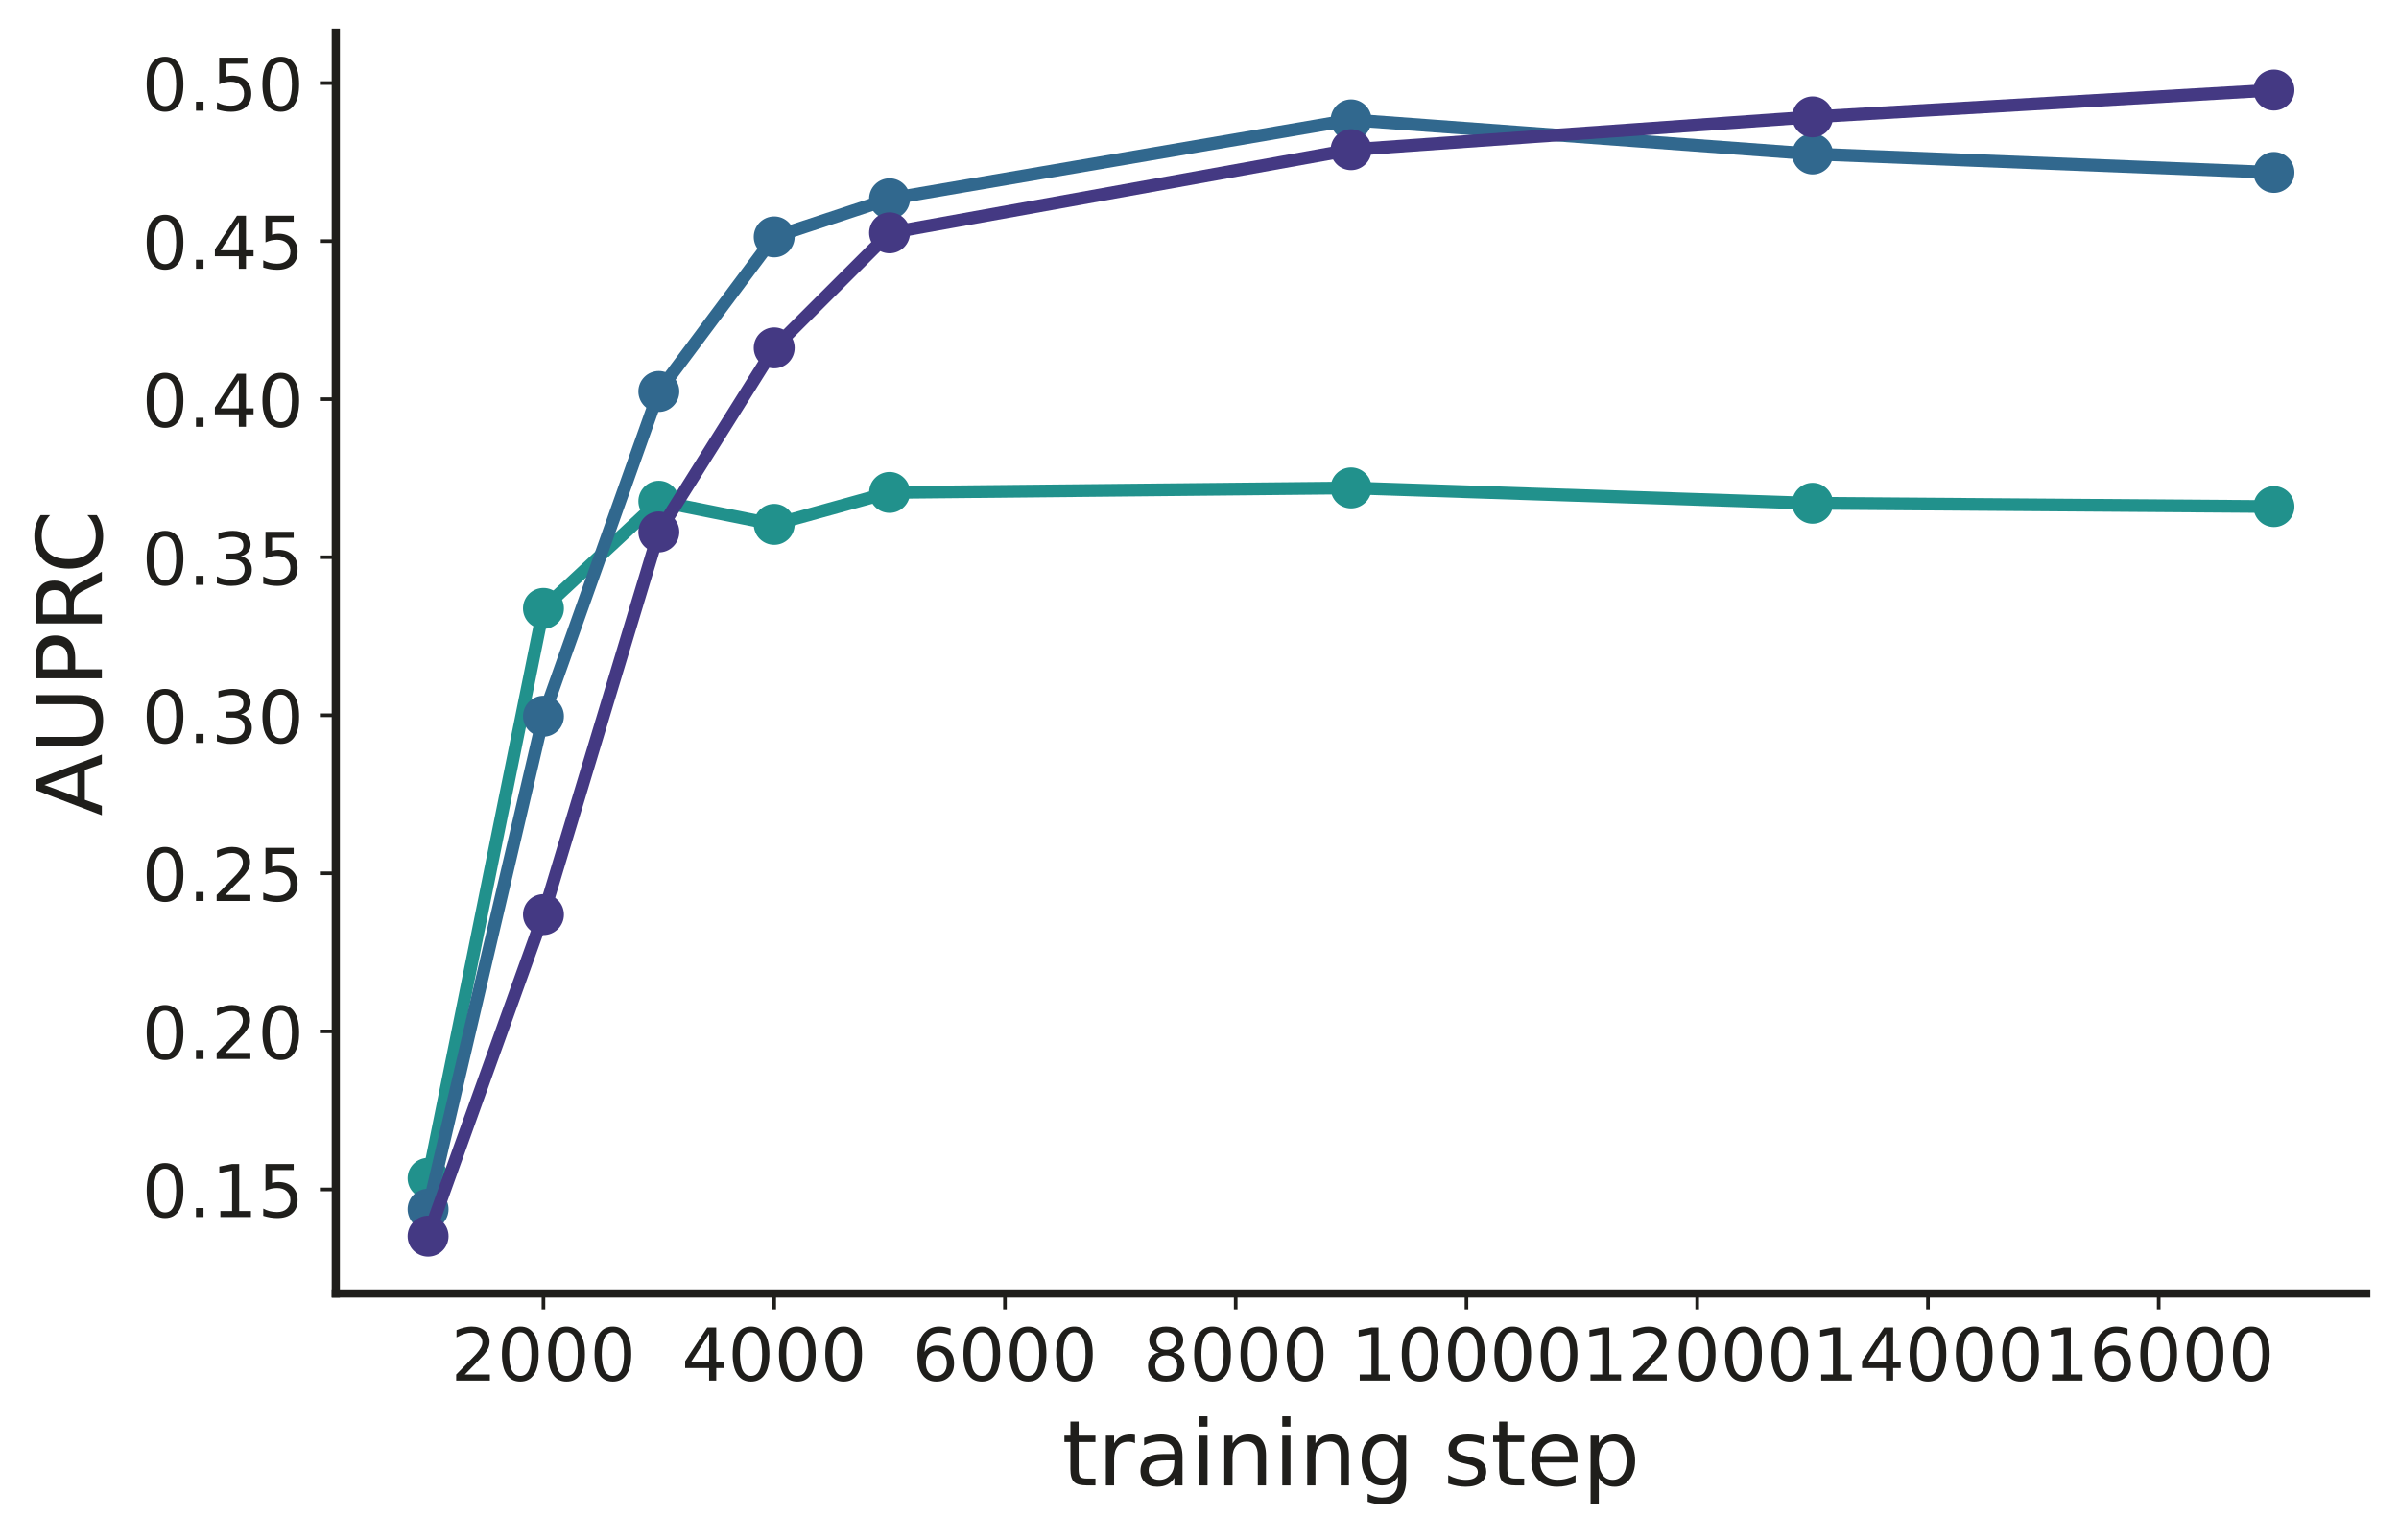
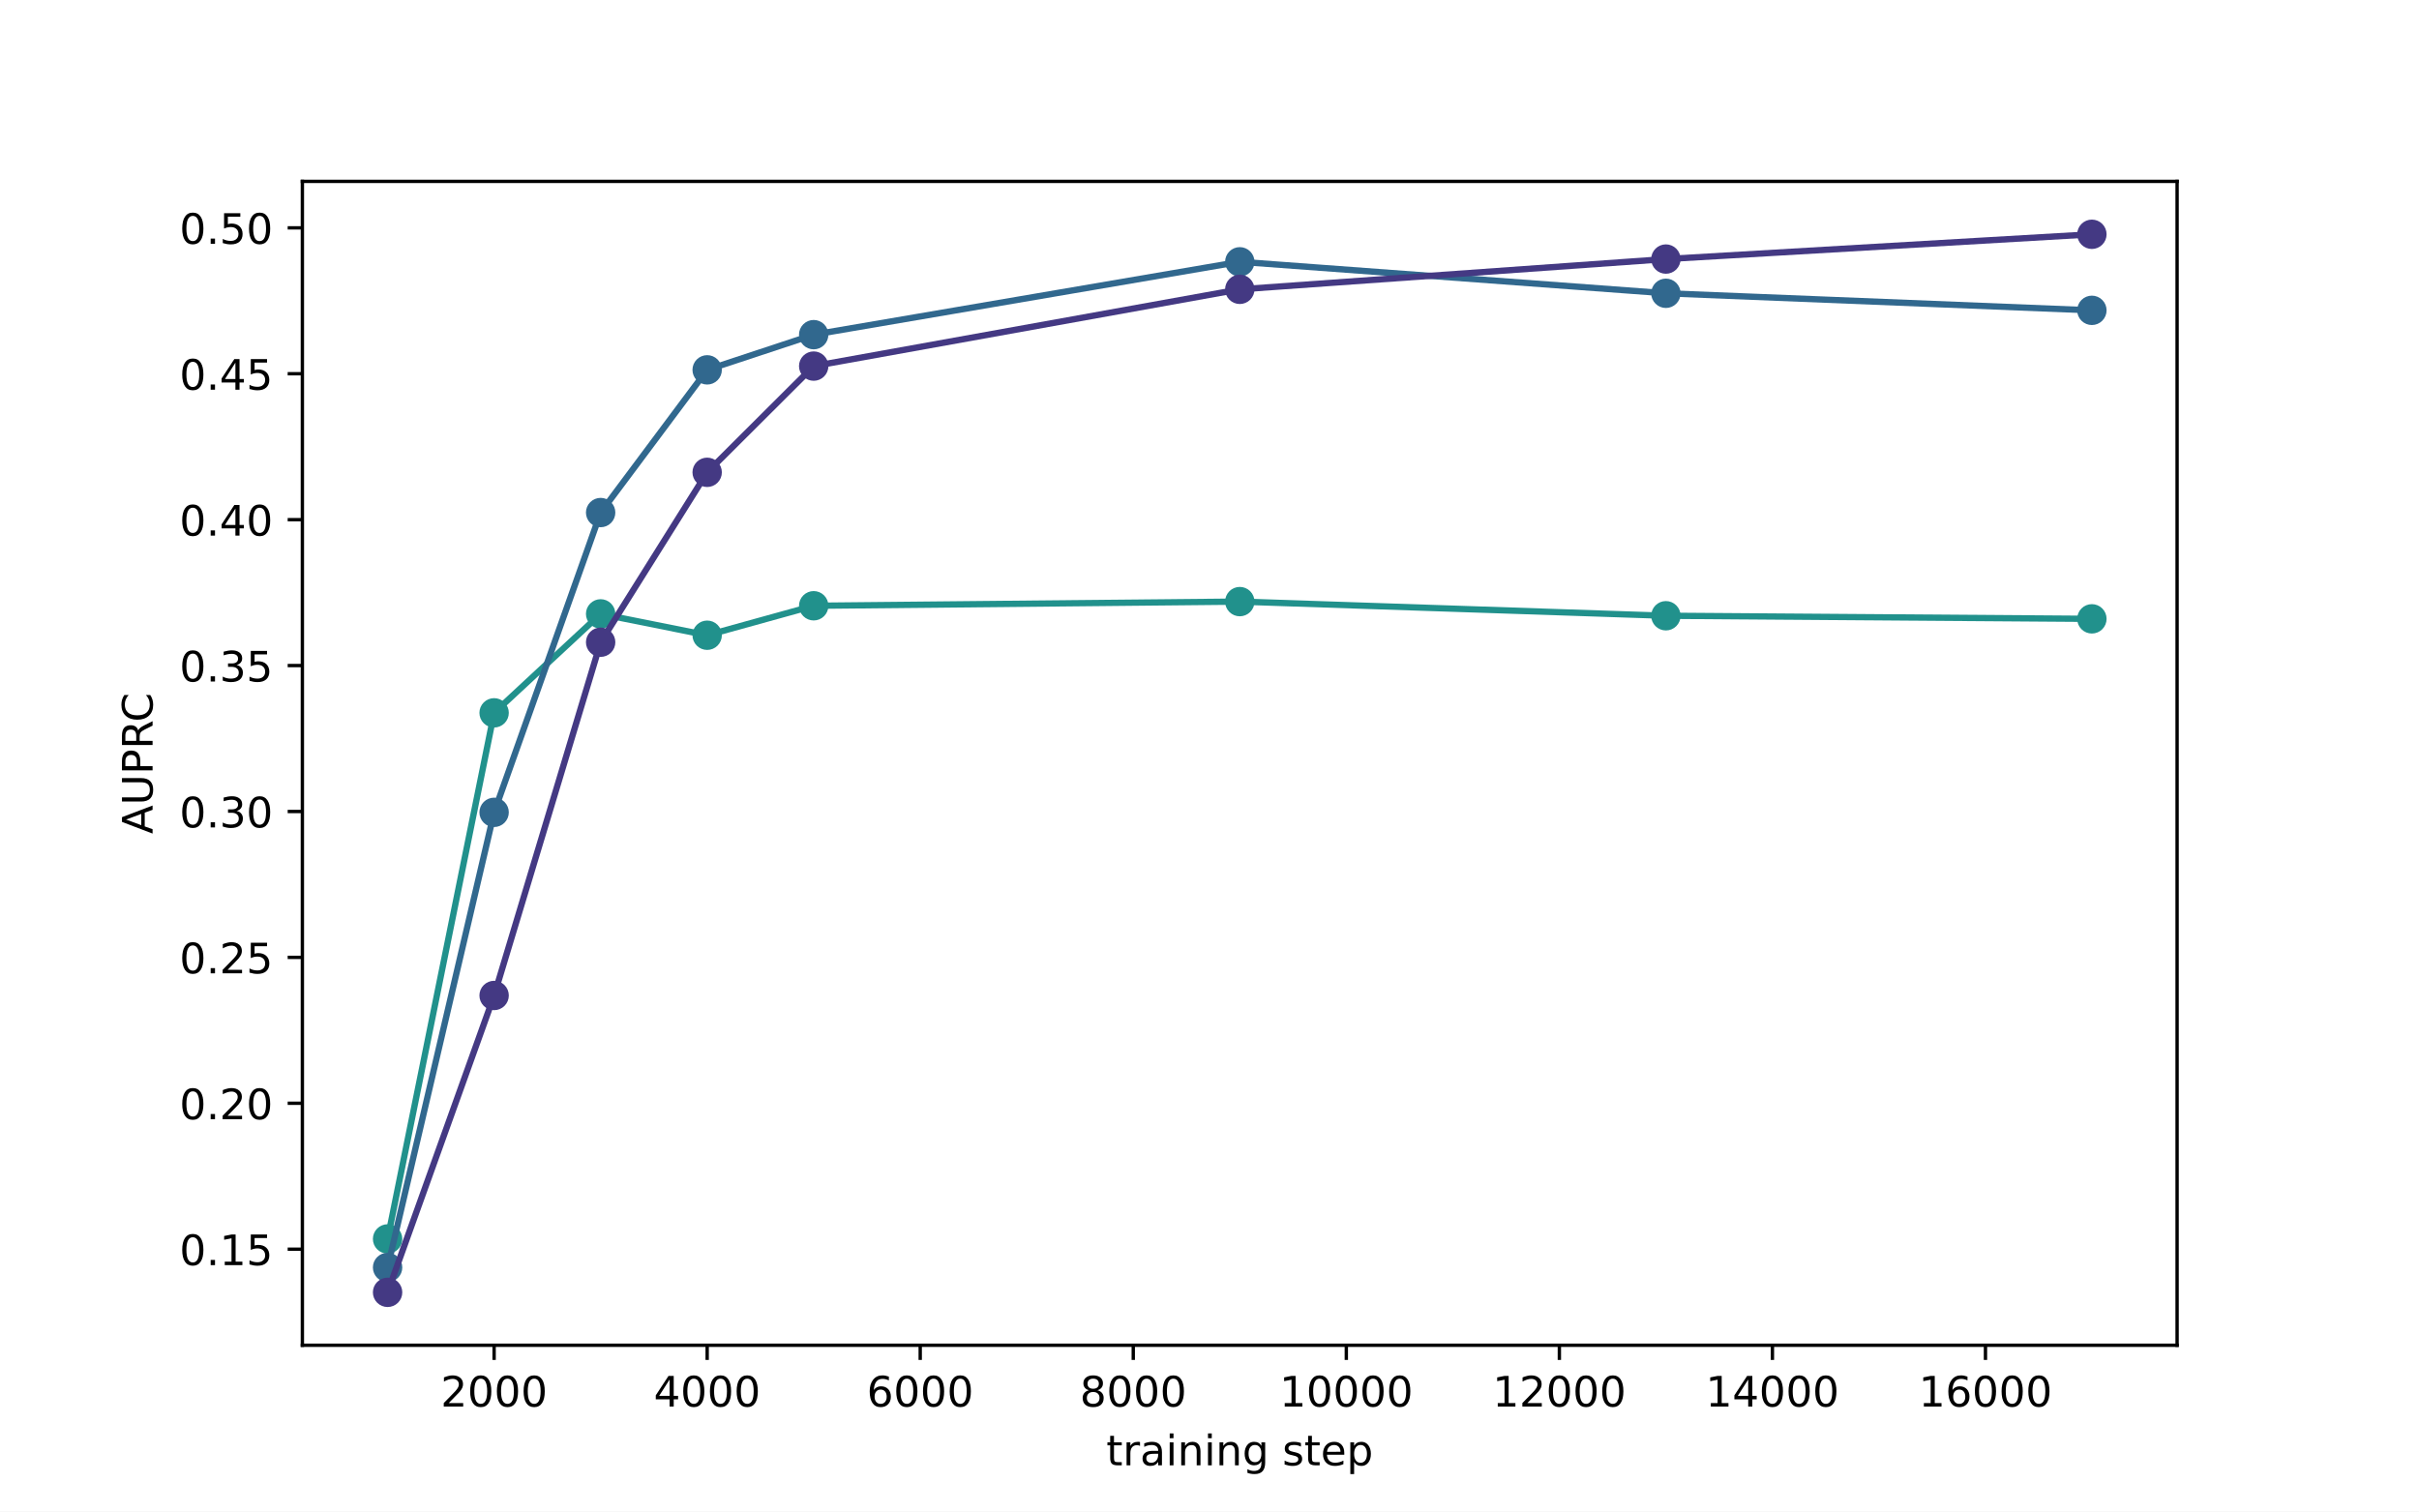
- <svg xmlns="http://www.w3.org/2000/svg" xmlns:xlink="http://www.w3.org/1999/xlink" width="527.425pt" height="338.602pt" viewBox="0 0 527.425 338.602" version="1.1">
+ <svg xmlns="http://www.w3.org/2000/svg" xmlns:xlink="http://www.w3.org/1999/xlink" width="576pt" height="360pt" viewBox="0 0 576 360" version="1.1">
  <defs>
    <style type="text/css">*{stroke-linejoin: round; stroke-linecap: butt}</style>
  </defs>
  <g id="figure_1">
    <g id="patch_1">
-       <path d="M 0 338.602  L 527.425 338.602  L 527.425 0  L 0 0  z " style="fill: #ffffff" />
+       <path d="M 0 360  L 576 360  L 576 0  L 0 0  z " style="fill: #ffffff" />
    </g>
    <g id="axes_1">
      <g id="patch_2">
-         <path d="M 73.825 284.4  L 520.225 284.4  L 520.225 7.2  L 73.825 7.2  z " style="fill: #ffffff" />
+         <path d="M 72 320.4  L 518.4 320.4  L 518.4 43.2  L 72 43.2  z " style="fill: #ffffff" />
      </g>
      <g id="matplotlib.axis_1">
        <g id="xtick_1">
          <g id="line2d_1">
            <defs>
-               <path id="m3679befbd0" d="M 0 0  L 0 3.5  " style="stroke: #1f1e1b; stroke-width: 0.8" />
+               <path id="m416baa7057" d="M 0 0  L 0 3.5  " style="stroke: #000000; stroke-width: 0.8" />
            </defs>
            <g>
-               <use xlink:href="#m3679befbd0" x="119.481" y="284.4" style="fill: #1f1e1b; stroke: #1f1e1b; stroke-width: 0.8" />
+               <use xlink:href="#m416baa7057" x="117.656" y="320.4" style="stroke: #000000; stroke-width: 0.8" />
            </g>
          </g>
          <g id="text_1">
-             <g style="fill: #1f1e1b" transform="translate(99.12113 303.5562) scale(0.16 -0.16)">
+             <g transform="translate(104.9311 334.9977) scale(0.1 -0.1)">
              <defs>
                <path id="DejaVuSans-15" d="M 1228 531  L 3431 531  L 3431 0  L 469 0  L 469 531  Q 828 903 1448 1529  Q 2069 2156 2228 2338  Q 2531 2678 2651 2914  Q 2772 3150 2772 3378  Q 2772 3750 2511 3984  Q 2250 4219 1831 4219  Q 1534 4219 1204 4116  Q 875 4013 500 3803  L 500 4441  Q 881 4594 1212 4672  Q 1544 4750 1819 4750  Q 2544 4750 2975 4387  Q 3406 4025 3406 3419  Q 3406 3131 3298 2873  Q 3191 2616 2906 2266  Q 2828 2175 2409 1742  Q 1991 1309 1228 531  z " transform="scale(0.015625)" />
                <path id="DejaVuSans-13" d="M 2034 4250  Q 1547 4250 1301 3770  Q 1056 3291 1056 2328  Q 1056 1369 1301 889  Q 1547 409 2034 409  Q 2525 409 2770 889  Q 3016 1369 3016 2328  Q 3016 3291 2770 3770  Q 2525 4250 2034 4250  z M 2034 4750  Q 2819 4750 3233 4129  Q 3647 3509 3647 2328  Q 3647 1150 3233 529  Q 2819 -91 2034 -91  Q 1250 -91 836 529  Q 422 1150 422 2328  Q 422 3509 836 4129  Q 1250 4750 2034 4750  z " transform="scale(0.015625)" />
              </defs>
              <use xlink:href="#DejaVuSans-15" />
              <use xlink:href="#DejaVuSans-13" transform="translate(63.625 0)" />
              <use xlink:href="#DejaVuSans-13" transform="translate(127.25 0)" />
              <use xlink:href="#DejaVuSans-13" transform="translate(190.875 0)" />
            </g>
          </g>
        </g>
        <g id="xtick_2">
          <g id="line2d_2">
            <g>
-               <use xlink:href="#m3679befbd0" x="170.212" y="284.4" style="fill: #1f1e1b; stroke: #1f1e1b; stroke-width: 0.8" />
+               <use xlink:href="#m416baa7057" x="168.387" y="320.4" style="stroke: #000000; stroke-width: 0.8" />
            </g>
          </g>
          <g id="text_2">
-             <g style="fill: #1f1e1b" transform="translate(149.8516 303.5562) scale(0.16 -0.16)">
+             <g transform="translate(155.6616 334.9977) scale(0.1 -0.1)">
              <defs>
                <path id="DejaVuSans-17" d="M 2419 4116  L 825 1625  L 2419 1625  L 2419 4116  z M 2253 4666  L 3047 4666  L 3047 1625  L 3713 1625  L 3713 1100  L 3047 1100  L 3047 0  L 2419 0  L 2419 1100  L 313 1100  L 313 1709  L 2253 4666  z " transform="scale(0.015625)" />
              </defs>
              <use xlink:href="#DejaVuSans-17" />
              <use xlink:href="#DejaVuSans-13" transform="translate(63.625 0)" />
              <use xlink:href="#DejaVuSans-13" transform="translate(127.25 0)" />
              <use xlink:href="#DejaVuSans-13" transform="translate(190.875 0)" />
            </g>
          </g>
        </g>
        <g id="xtick_3">
          <g id="line2d_3">
            <g>
-               <use xlink:href="#m3679befbd0" x="220.942" y="284.4" style="fill: #1f1e1b; stroke: #1f1e1b; stroke-width: 0.8" />
+               <use xlink:href="#m416baa7057" x="219.117" y="320.4" style="stroke: #000000; stroke-width: 0.8" />
            </g>
          </g>
          <g id="text_3">
-             <g style="fill: #1f1e1b" transform="translate(200.582 303.5562) scale(0.16 -0.16)">
+             <g transform="translate(206.392 334.9977) scale(0.1 -0.1)">
              <defs>
                <path id="DejaVuSans-19" d="M 2113 2584  Q 1688 2584 1439 2293  Q 1191 2003 1191 1497  Q 1191 994 1439 701  Q 1688 409 2113 409  Q 2538 409 2786 701  Q 3034 994 3034 1497  Q 3034 2003 2786 2293  Q 2538 2584 2113 2584  z M 3366 4563  L 3366 3988  Q 3128 4100 2886 4159  Q 2644 4219 2406 4219  Q 1781 4219 1451 3797  Q 1122 3375 1075 2522  Q 1259 2794 1537 2939  Q 1816 3084 2150 3084  Q 2853 3084 3261 2657  Q 3669 2231 3669 1497  Q 3669 778 3244 343  Q 2819 -91 2113 -91  Q 1303 -91 875 529  Q 447 1150 447 2328  Q 447 3434 972 4092  Q 1497 4750 2381 4750  Q 2619 4750 2861 4703  Q 3103 4656 3366 4563  z " transform="scale(0.015625)" />
              </defs>
              <use xlink:href="#DejaVuSans-19" />
              <use xlink:href="#DejaVuSans-13" transform="translate(63.625 0)" />
              <use xlink:href="#DejaVuSans-13" transform="translate(127.25 0)" />
              <use xlink:href="#DejaVuSans-13" transform="translate(190.875 0)" />
            </g>
          </g>
        </g>
        <g id="xtick_4">
          <g id="line2d_4">
            <g>
-               <use xlink:href="#m3679befbd0" x="271.672" y="284.4" style="fill: #1f1e1b; stroke: #1f1e1b; stroke-width: 0.8" />
+               <use xlink:href="#m416baa7057" x="269.847" y="320.4" style="stroke: #000000; stroke-width: 0.8" />
            </g>
          </g>
          <g id="text_4">
-             <g style="fill: #1f1e1b" transform="translate(251.3125 303.5562) scale(0.16 -0.16)">
+             <g transform="translate(257.1225 334.9977) scale(0.1 -0.1)">
              <defs>
                <path id="DejaVuSans-1b" d="M 2034 2216  Q 1584 2216 1326 1975  Q 1069 1734 1069 1313  Q 1069 891 1326 650  Q 1584 409 2034 409  Q 2484 409 2743 651  Q 3003 894 3003 1313  Q 3003 1734 2745 1975  Q 2488 2216 2034 2216  z M 1403 2484  Q 997 2584 770 2862  Q 544 3141 544 3541  Q 544 4100 942 4425  Q 1341 4750 2034 4750  Q 2731 4750 3128 4425  Q 3525 4100 3525 3541  Q 3525 3141 3298 2862  Q 3072 2584 2669 2484  Q 3125 2378 3379 2068  Q 3634 1759 3634 1313  Q 3634 634 3220 271  Q 2806 -91 2034 -91  Q 1263 -91 848 271  Q 434 634 434 1313  Q 434 1759 690 2068  Q 947 2378 1403 2484  z M 1172 3481  Q 1172 3119 1398 2916  Q 1625 2713 2034 2713  Q 2441 2713 2670 2916  Q 2900 3119 2900 3481  Q 2900 3844 2670 4047  Q 2441 4250 2034 4250  Q 1625 4250 1398 4047  Q 1172 3844 1172 3481  z " transform="scale(0.015625)" />
              </defs>
              <use xlink:href="#DejaVuSans-1b" />
              <use xlink:href="#DejaVuSans-13" transform="translate(63.625 0)" />
              <use xlink:href="#DejaVuSans-13" transform="translate(127.25 0)" />
              <use xlink:href="#DejaVuSans-13" transform="translate(190.875 0)" />
            </g>
          </g>
        </g>
        <g id="xtick_5">
          <g id="line2d_5">
            <g>
-               <use xlink:href="#m3679befbd0" x="322.403" y="284.4" style="fill: #1f1e1b; stroke: #1f1e1b; stroke-width: 0.8" />
+               <use xlink:href="#m416baa7057" x="320.578" y="320.4" style="stroke: #000000; stroke-width: 0.8" />
            </g>
          </g>
          <g id="text_5">
-             <g style="fill: #1f1e1b" transform="translate(296.9529 303.5562) scale(0.16 -0.16)">
+             <g transform="translate(304.6717 334.9977) scale(0.1 -0.1)">
              <defs>
                <path id="DejaVuSans-14" d="M 794 531  L 1825 531  L 1825 4091  L 703 3866  L 703 4441  L 1819 4666  L 2450 4666  L 2450 531  L 3481 531  L 3481 0  L 794 0  L 794 531  z " transform="scale(0.015625)" />
              </defs>
              <use xlink:href="#DejaVuSans-14" />
              <use xlink:href="#DejaVuSans-13" transform="translate(63.625 0)" />
              <use xlink:href="#DejaVuSans-13" transform="translate(127.25 0)" />
              <use xlink:href="#DejaVuSans-13" transform="translate(190.875 0)" />
              <use xlink:href="#DejaVuSans-13" transform="translate(254.5 0)" />
            </g>
          </g>
        </g>
        <g id="xtick_6">
          <g id="line2d_6">
            <g>
-               <use xlink:href="#m3679befbd0" x="373.133" y="284.4" style="fill: #1f1e1b; stroke: #1f1e1b; stroke-width: 0.8" />
+               <use xlink:href="#m416baa7057" x="371.308" y="320.4" style="stroke: #000000; stroke-width: 0.8" />
            </g>
          </g>
          <g id="text_6">
-             <g style="fill: #1f1e1b" transform="translate(347.6833 303.5562) scale(0.16 -0.16)">
+             <g transform="translate(355.4021 334.9977) scale(0.1 -0.1)">
              <use xlink:href="#DejaVuSans-14" />
              <use xlink:href="#DejaVuSans-15" transform="translate(63.625 0)" />
              <use xlink:href="#DejaVuSans-13" transform="translate(127.25 0)" />
              <use xlink:href="#DejaVuSans-13" transform="translate(190.875 0)" />
              <use xlink:href="#DejaVuSans-13" transform="translate(254.5 0)" />
            </g>
          </g>
        </g>
        <g id="xtick_7">
          <g id="line2d_7">
            <g>
-               <use xlink:href="#m3679befbd0" x="423.864" y="284.4" style="fill: #1f1e1b; stroke: #1f1e1b; stroke-width: 0.8" />
+               <use xlink:href="#m416baa7057" x="422.039" y="320.4" style="stroke: #000000; stroke-width: 0.8" />
            </g>
          </g>
          <g id="text_7">
-             <g style="fill: #1f1e1b" transform="translate(398.4138 303.5562) scale(0.16 -0.16)">
+             <g transform="translate(406.1325 334.9977) scale(0.1 -0.1)">
              <use xlink:href="#DejaVuSans-14" />
              <use xlink:href="#DejaVuSans-17" transform="translate(63.625 0)" />
              <use xlink:href="#DejaVuSans-13" transform="translate(127.25 0)" />
              <use xlink:href="#DejaVuSans-13" transform="translate(190.875 0)" />
              <use xlink:href="#DejaVuSans-13" transform="translate(254.5 0)" />
            </g>
          </g>
        </g>
        <g id="xtick_8">
          <g id="line2d_8">
            <g>
-               <use xlink:href="#m3679befbd0" x="474.594" y="284.4" style="fill: #1f1e1b; stroke: #1f1e1b; stroke-width: 0.8" />
+               <use xlink:href="#m416baa7057" x="472.769" y="320.4" style="stroke: #000000; stroke-width: 0.8" />
            </g>
          </g>
          <g id="text_8">
-             <g style="fill: #1f1e1b" transform="translate(449.1442 303.5562) scale(0.16 -0.16)">
+             <g transform="translate(456.863 334.9977) scale(0.1 -0.1)">
              <use xlink:href="#DejaVuSans-14" />
              <use xlink:href="#DejaVuSans-19" transform="translate(63.625 0)" />
              <use xlink:href="#DejaVuSans-13" transform="translate(127.25 0)" />
              <use xlink:href="#DejaVuSans-13" transform="translate(190.875 0)" />
              <use xlink:href="#DejaVuSans-13" transform="translate(254.5 0)" />
            </g>
          </g>
        </g>
        <g id="text_9">
-           <g style="fill: #1f1e1b" transform="translate(233.4766 326.5969) scale(0.2 -0.2)">
+           <g transform="translate(263.4258 348.9984) scale(0.1 -0.1)">
            <defs>
              <path id="DejaVuSans-57" d="M 1172 4494  L 1172 3500  L 2356 3500  L 2356 3053  L 1172 3053  L 1172 1153  Q 1172 725 1289 603  Q 1406 481 1766 481  L 2356 481  L 2356 0  L 1766 0  Q 1100 0 847 248  Q 594 497 594 1153  L 594 3053  L 172 3053  L 172 3500  L 594 3500  L 594 4494  L 1172 4494  z " transform="scale(0.015625)" />
              <path id="DejaVuSans-55" d="M 2631 2963  Q 2534 3019 2420 3045  Q 2306 3072 2169 3072  Q 1681 3072 1420 2755  Q 1159 2438 1159 1844  L 1159 0  L 581 0  L 581 3500  L 1159 3500  L 1159 2956  Q 1341 3275 1631 3429  Q 1922 3584 2338 3584  Q 2397 3584 2469 3576  Q 2541 3569 2628 3553  L 2631 2963  z " transform="scale(0.015625)" />
              <path id="DejaVuSans-44" d="M 2194 1759  Q 1497 1759 1228 1600  Q 959 1441 959 1056  Q 959 750 1161 570  Q 1363 391 1709 391  Q 2188 391 2477 730  Q 2766 1069 2766 1631  L 2766 1759  L 2194 1759  z M 3341 1997  L 3341 0  L 2766 0  L 2766 531  Q 2569 213 2275 61  Q 1981 -91 1556 -91  Q 1019 -91 701 211  Q 384 513 384 1019  Q 384 1609 779 1909  Q 1175 2209 1959 2209  L 2766 2209  L 2766 2266  Q 2766 2663 2505 2880  Q 2244 3097 1772 3097  Q 1472 3097 1187 3025  Q 903 2953 641 2809  L 641 3341  Q 956 3463 1253 3523  Q 1550 3584 1831 3584  Q 2591 3584 2966 3190  Q 3341 2797 3341 1997  z " transform="scale(0.015625)" />
              <path id="DejaVuSans-4c" d="M 603 3500  L 1178 3500  L 1178 0  L 603 0  L 603 3500  z M 603 4863  L 1178 4863  L 1178 4134  L 603 4134  L 603 4863  z " transform="scale(0.015625)" />
              <path id="DejaVuSans-51" d="M 3513 2113  L 3513 0  L 2938 0  L 2938 2094  Q 2938 2591 2744 2837  Q 2550 3084 2163 3084  Q 1697 3084 1428 2787  Q 1159 2491 1159 1978  L 1159 0  L 581 0  L 581 3500  L 1159 3500  L 1159 2956  Q 1366 3272 1645 3428  Q 1925 3584 2291 3584  Q 2894 3584 3203 3211  Q 3513 2838 3513 2113  z " transform="scale(0.015625)" />
              <path id="DejaVuSans-4a" d="M 2906 1791  Q 2906 2416 2648 2759  Q 2391 3103 1925 3103  Q 1463 3103 1205 2759  Q 947 2416 947 1791  Q 947 1169 1205 825  Q 1463 481 1925 481  Q 2391 481 2648 825  Q 2906 1169 2906 1791  z M 3481 434  Q 3481 -459 3084 -895  Q 2688 -1331 1869 -1331  Q 1566 -1331 1297 -1286  Q 1028 -1241 775 -1147  L 775 -588  Q 1028 -725 1275 -790  Q 1522 -856 1778 -856  Q 2344 -856 2625 -561  Q 2906 -266 2906 331  L 2906 616  Q 2728 306 2450 153  Q 2172 0 1784 0  Q 1141 0 747 490  Q 353 981 353 1791  Q 353 2603 747 3093  Q 1141 3584 1784 3584  Q 2172 3584 2450 3431  Q 2728 3278 2906 2969  L 2906 3500  L 3481 3500  L 3481 434  z " transform="scale(0.015625)" />
              <path id="DejaVuSans-3" transform="scale(0.015625)" />
              <path id="DejaVuSans-56" d="M 2834 3397  L 2834 2853  Q 2591 2978 2328 3040  Q 2066 3103 1784 3103  Q 1356 3103 1142 2972  Q 928 2841 928 2578  Q 928 2378 1081 2264  Q 1234 2150 1697 2047  L 1894 2003  Q 2506 1872 2764 1633  Q 3022 1394 3022 966  Q 3022 478 2636 193  Q 2250 -91 1575 -91  Q 1294 -91 989 -36  Q 684 19 347 128  L 347 722  Q 666 556 975 473  Q 1284 391 1588 391  Q 1994 391 2212 530  Q 2431 669 2431 922  Q 2431 1156 2273 1281  Q 2116 1406 1581 1522  L 1381 1569  Q 847 1681 609 1914  Q 372 2147 372 2553  Q 372 3047 722 3315  Q 1072 3584 1716 3584  Q 2034 3584 2315 3537  Q 2597 3491 2834 3397  z " transform="scale(0.015625)" />
              <path id="DejaVuSans-48" d="M 3597 1894  L 3597 1613  L 953 1613  Q 991 1019 1311 708  Q 1631 397 2203 397  Q 2534 397 2845 478  Q 3156 559 3463 722  L 3463 178  Q 3153 47 2828 -22  Q 2503 -91 2169 -91  Q 1331 -91 842 396  Q 353 884 353 1716  Q 353 2575 817 3079  Q 1281 3584 2069 3584  Q 2775 3584 3186 3129  Q 3597 2675 3597 1894  z M 3022 2063  Q 3016 2534 2758 2815  Q 2500 3097 2075 3097  Q 1594 3097 1305 2825  Q 1016 2553 972 2059  L 3022 2063  z " transform="scale(0.015625)" />
              <path id="DejaVuSans-53" d="M 1159 525  L 1159 -1331  L 581 -1331  L 581 3500  L 1159 3500  L 1159 2969  Q 1341 3281 1617 3432  Q 1894 3584 2278 3584  Q 2916 3584 3314 3078  Q 3713 2572 3713 1747  Q 3713 922 3314 415  Q 2916 -91 2278 -91  Q 1894 -91 1617 61  Q 1341 213 1159 525  z M 3116 1747  Q 3116 2381 2855 2742  Q 2594 3103 2138 3103  Q 1681 3103 1420 2742  Q 1159 2381 1159 1747  Q 1159 1113 1420 752  Q 1681 391 2138 391  Q 2594 391 2855 752  Q 3116 1113 3116 1747  z " transform="scale(0.015625)" />
            </defs>
            <use xlink:href="#DejaVuSans-57" />
            <use xlink:href="#DejaVuSans-55" transform="translate(39.20312 0)" />
            <use xlink:href="#DejaVuSans-44" transform="translate(80.3125 0)" />
            <use xlink:href="#DejaVuSans-4c" transform="translate(141.5938 0)" />
            <use xlink:href="#DejaVuSans-51" transform="translate(169.375 0)" />
            <use xlink:href="#DejaVuSans-4c" transform="translate(232.75 0)" />
            <use xlink:href="#DejaVuSans-51" transform="translate(260.5312 0)" />
            <use xlink:href="#DejaVuSans-4a" transform="translate(323.9062 0)" />
            <use xlink:href="#DejaVuSans-3" transform="translate(387.3906 0)" />
            <use xlink:href="#DejaVuSans-56" transform="translate(419.1719 0)" />
            <use xlink:href="#DejaVuSans-57" transform="translate(471.2656 0)" />
            <use xlink:href="#DejaVuSans-48" transform="translate(510.4688 0)" />
            <use xlink:href="#DejaVuSans-53" transform="translate(572 0)" />
          </g>
        </g>
      </g>
      <g id="matplotlib.axis_2">
        <g id="ytick_1">
          <g id="line2d_9">
            <defs>
-               <path id="m45e2dbc2c5" d="M 0 0  L -3.5 0  " style="stroke: #1f1e1b; stroke-width: 0.8" />
+               <path id="ma0014b2c37" d="M 0 0  L -3.5 0  " style="stroke: #000000; stroke-width: 0.8" />
            </defs>
            <g>
-               <use xlink:href="#m45e2dbc2c5" x="73.825" y="261.52" style="fill: #1f1e1b; stroke: #1f1e1b; stroke-width: 0.8" />
+               <use xlink:href="#ma0014b2c37" x="72" y="297.52" style="stroke: #000000; stroke-width: 0.8" />
            </g>
          </g>
          <g id="text_10">
-             <g style="fill: #1f1e1b" transform="translate(31.2 267.5978) scale(0.16 -0.16)">
+             <g transform="translate(42.73438 301.3185) scale(0.1 -0.1)">
              <defs>
                <path id="DejaVuSans-11" d="M 684 794  L 1344 794  L 1344 0  L 684 0  L 684 794  z " transform="scale(0.015625)" />
                <path id="DejaVuSans-18" d="M 691 4666  L 3169 4666  L 3169 4134  L 1269 4134  L 1269 2991  Q 1406 3038 1543 3061  Q 1681 3084 1819 3084  Q 2600 3084 3056 2656  Q 3513 2228 3513 1497  Q 3513 744 3044 326  Q 2575 -91 1722 -91  Q 1428 -91 1123 -41  Q 819 9 494 109  L 494 744  Q 775 591 1075 516  Q 1375 441 1709 441  Q 2250 441 2565 725  Q 2881 1009 2881 1497  Q 2881 1984 2565 2268  Q 2250 2553 1709 2553  Q 1456 2553 1204 2497  Q 953 2441 691 2322  L 691 4666  z " transform="scale(0.015625)" />
              </defs>
              <use xlink:href="#DejaVuSans-13" />
              <use xlink:href="#DejaVuSans-11" transform="translate(63.625 0)" />
              <use xlink:href="#DejaVuSans-14" transform="translate(95.40625 0)" />
              <use xlink:href="#DejaVuSans-18" transform="translate(159.0312 0)" />
            </g>
          </g>
        </g>
        <g id="ytick_2">
          <g id="line2d_10">
            <g>
-               <use xlink:href="#m45e2dbc2c5" x="73.825" y="226.769" style="fill: #1f1e1b; stroke: #1f1e1b; stroke-width: 0.8" />
+               <use xlink:href="#ma0014b2c37" x="72" y="262.769" style="stroke: #000000; stroke-width: 0.8" />
            </g>
          </g>
          <g id="text_11">
-             <g style="fill: #1f1e1b" transform="translate(31.2 232.8473) scale(0.16 -0.16)">
+             <g transform="translate(42.73438 266.568) scale(0.1 -0.1)">
              <use xlink:href="#DejaVuSans-13" />
              <use xlink:href="#DejaVuSans-11" transform="translate(63.625 0)" />
              <use xlink:href="#DejaVuSans-15" transform="translate(95.40625 0)" />
              <use xlink:href="#DejaVuSans-13" transform="translate(159.0312 0)" />
            </g>
          </g>
        </g>
        <g id="ytick_3">
          <g id="line2d_11">
            <g>
-               <use xlink:href="#m45e2dbc2c5" x="73.825" y="192.019" style="fill: #1f1e1b; stroke: #1f1e1b; stroke-width: 0.8" />
+               <use xlink:href="#ma0014b2c37" x="72" y="228.019" style="stroke: #000000; stroke-width: 0.8" />
            </g>
          </g>
          <g id="text_12">
-             <g style="fill: #1f1e1b" transform="translate(31.2 198.0967) scale(0.16 -0.16)">
+             <g transform="translate(42.73438 231.8174) scale(0.1 -0.1)">
              <use xlink:href="#DejaVuSans-13" />
              <use xlink:href="#DejaVuSans-11" transform="translate(63.625 0)" />
              <use xlink:href="#DejaVuSans-15" transform="translate(95.40625 0)" />
              <use xlink:href="#DejaVuSans-18" transform="translate(159.0312 0)" />
            </g>
          </g>
        </g>
        <g id="ytick_4">
          <g id="line2d_12">
            <g>
-               <use xlink:href="#m45e2dbc2c5" x="73.825" y="157.268" style="fill: #1f1e1b; stroke: #1f1e1b; stroke-width: 0.8" />
+               <use xlink:href="#ma0014b2c37" x="72" y="193.268" style="stroke: #000000; stroke-width: 0.8" />
            </g>
          </g>
          <g id="text_13">
-             <g style="fill: #1f1e1b" transform="translate(31.2 163.3462) scale(0.16 -0.16)">
+             <g transform="translate(42.73438 197.0669) scale(0.1 -0.1)">
              <defs>
                <path id="DejaVuSans-16" d="M 2597 2516  Q 3050 2419 3304 2112  Q 3559 1806 3559 1356  Q 3559 666 3084 287  Q 2609 -91 1734 -91  Q 1441 -91 1130 -33  Q 819 25 488 141  L 488 750  Q 750 597 1062 519  Q 1375 441 1716 441  Q 2309 441 2620 675  Q 2931 909 2931 1356  Q 2931 1769 2642 2001  Q 2353 2234 1838 2234  L 1294 2234  L 1294 2753  L 1863 2753  Q 2328 2753 2575 2939  Q 2822 3125 2822 3475  Q 2822 3834 2567 4026  Q 2313 4219 1838 4219  Q 1578 4219 1281 4162  Q 984 4106 628 3988  L 628 4550  Q 988 4650 1302 4700  Q 1616 4750 1894 4750  Q 2613 4750 3031 4423  Q 3450 4097 3450 3541  Q 3450 3153 3228 2886  Q 3006 2619 2597 2516  z " transform="scale(0.015625)" />
              </defs>
              <use xlink:href="#DejaVuSans-13" />
              <use xlink:href="#DejaVuSans-11" transform="translate(63.625 0)" />
              <use xlink:href="#DejaVuSans-16" transform="translate(95.40625 0)" />
              <use xlink:href="#DejaVuSans-13" transform="translate(159.0312 0)" />
            </g>
          </g>
        </g>
        <g id="ytick_5">
          <g id="line2d_13">
            <g>
-               <use xlink:href="#m45e2dbc2c5" x="73.825" y="122.518" style="fill: #1f1e1b; stroke: #1f1e1b; stroke-width: 0.8" />
+               <use xlink:href="#ma0014b2c37" x="72" y="158.518" style="stroke: #000000; stroke-width: 0.8" />
            </g>
          </g>
          <g id="text_14">
-             <g style="fill: #1f1e1b" transform="translate(31.2 128.5956) scale(0.16 -0.16)">
+             <g transform="translate(42.73438 162.3163) scale(0.1 -0.1)">
              <use xlink:href="#DejaVuSans-13" />
              <use xlink:href="#DejaVuSans-11" transform="translate(63.625 0)" />
              <use xlink:href="#DejaVuSans-16" transform="translate(95.40625 0)" />
              <use xlink:href="#DejaVuSans-18" transform="translate(159.0312 0)" />
            </g>
          </g>
        </g>
        <g id="ytick_6">
          <g id="line2d_14">
            <g>
-               <use xlink:href="#m45e2dbc2c5" x="73.825" y="87.767" style="fill: #1f1e1b; stroke: #1f1e1b; stroke-width: 0.8" />
+               <use xlink:href="#ma0014b2c37" x="72" y="123.767" style="stroke: #000000; stroke-width: 0.8" />
            </g>
          </g>
          <g id="text_15">
-             <g style="fill: #1f1e1b" transform="translate(31.2 93.8451) scale(0.16 -0.16)">
+             <g transform="translate(42.73438 127.5658) scale(0.1 -0.1)">
              <use xlink:href="#DejaVuSans-13" />
              <use xlink:href="#DejaVuSans-11" transform="translate(63.625 0)" />
              <use xlink:href="#DejaVuSans-17" transform="translate(95.40625 0)" />
              <use xlink:href="#DejaVuSans-13" transform="translate(159.0312 0)" />
            </g>
          </g>
        </g>
        <g id="ytick_7">
          <g id="line2d_15">
            <g>
-               <use xlink:href="#m45e2dbc2c5" x="73.825" y="53.016" style="fill: #1f1e1b; stroke: #1f1e1b; stroke-width: 0.8" />
+               <use xlink:href="#ma0014b2c37" x="72" y="89.016" style="stroke: #000000; stroke-width: 0.8" />
            </g>
          </g>
          <g id="text_16">
-             <g style="fill: #1f1e1b" transform="translate(31.2 59.09456) scale(0.16 -0.16)">
+             <g transform="translate(42.73438 92.81526) scale(0.1 -0.1)">
              <use xlink:href="#DejaVuSans-13" />
              <use xlink:href="#DejaVuSans-11" transform="translate(63.625 0)" />
              <use xlink:href="#DejaVuSans-17" transform="translate(95.40625 0)" />
              <use xlink:href="#DejaVuSans-18" transform="translate(159.0312 0)" />
            </g>
          </g>
        </g>
        <g id="ytick_8">
          <g id="line2d_16">
            <g>
-               <use xlink:href="#m45e2dbc2c5" x="73.825" y="18.266" style="fill: #1f1e1b; stroke: #1f1e1b; stroke-width: 0.8" />
+               <use xlink:href="#ma0014b2c37" x="72" y="54.266" style="stroke: #000000; stroke-width: 0.8" />
            </g>
          </g>
          <g id="text_17">
-             <g style="fill: #1f1e1b" transform="translate(31.2 24.34402) scale(0.16 -0.16)">
+             <g transform="translate(42.73438 58.06472) scale(0.1 -0.1)">
              <use xlink:href="#DejaVuSans-13" />
              <use xlink:href="#DejaVuSans-11" transform="translate(63.625 0)" />
              <use xlink:href="#DejaVuSans-18" transform="translate(95.40625 0)" />
              <use xlink:href="#DejaVuSans-13" transform="translate(159.0312 0)" />
            </g>
          </g>
        </g>
        <g id="text_18">
-           <g style="fill: #1f1e1b" transform="translate(22.39531 179.4219) rotate(-90) scale(0.2 -0.2)">
+           <g transform="translate(36.33203 198.6109) rotate(-90) scale(0.1 -0.1)">
            <defs>
              <path id="DejaVuSans-24" d="M 2188 4044  L 1331 1722  L 3047 1722  L 2188 4044  z M 1831 4666  L 2547 4666  L 4325 0  L 3669 0  L 3244 1197  L 1141 1197  L 716 0  L 50 0  L 1831 4666  z " transform="scale(0.015625)" />
              <path id="DejaVuSans-38" d="M 556 4666  L 1191 4666  L 1191 1831  Q 1191 1081 1462 751  Q 1734 422 2344 422  Q 2950 422 3222 751  Q 3494 1081 3494 1831  L 3494 4666  L 4128 4666  L 4128 1753  Q 4128 841 3676 375  Q 3225 -91 2344 -91  Q 1459 -91 1007 375  Q 556 841 556 1753  L 556 4666  z " transform="scale(0.015625)" />
              <path id="DejaVuSans-33" d="M 1259 4147  L 1259 2394  L 2053 2394  Q 2494 2394 2734 2622  Q 2975 2850 2975 3272  Q 2975 3691 2734 3919  Q 2494 4147 2053 4147  L 1259 4147  z M 628 4666  L 2053 4666  Q 2838 4666 3239 4311  Q 3641 3956 3641 3272  Q 3641 2581 3239 2228  Q 2838 1875 2053 1875  L 1259 1875  L 1259 0  L 628 0  L 628 4666  z " transform="scale(0.015625)" />
              <path id="DejaVuSans-35" d="M 2841 2188  Q 3044 2119 3236 1894  Q 3428 1669 3622 1275  L 4263 0  L 3584 0  L 2988 1197  Q 2756 1666 2539 1819  Q 2322 1972 1947 1972  L 1259 1972  L 1259 0  L 628 0  L 628 4666  L 2053 4666  Q 2853 4666 3247 4331  Q 3641 3997 3641 3322  Q 3641 2881 3436 2590  Q 3231 2300 2841 2188  z M 1259 4147  L 1259 2491  L 2053 2491  Q 2509 2491 2742 2702  Q 2975 2913 2975 3322  Q 2975 3731 2742 3939  Q 2509 4147 2053 4147  L 1259 4147  z " transform="scale(0.015625)" />
              <path id="DejaVuSans-26" d="M 4122 4306  L 4122 3641  Q 3803 3938 3442 4084  Q 3081 4231 2675 4231  Q 1875 4231 1450 3742  Q 1025 3253 1025 2328  Q 1025 1406 1450 917  Q 1875 428 2675 428  Q 3081 428 3442 575  Q 3803 722 4122 1019  L 4122 359  Q 3791 134 3420 21  Q 3050 -91 2638 -91  Q 1578 -91 968 557  Q 359 1206 359 2328  Q 359 3453 968 4101  Q 1578 4750 2638 4750  Q 3056 4750 3426 4639  Q 3797 4528 4122 4306  z " transform="scale(0.015625)" />
            </defs>
            <use xlink:href="#DejaVuSans-24" />
            <use xlink:href="#DejaVuSans-38" transform="translate(68.40625 0)" />
            <use xlink:href="#DejaVuSans-33" transform="translate(141.5938 0)" />
            <use xlink:href="#DejaVuSans-35" transform="translate(201.8906 0)" />
            <use xlink:href="#DejaVuSans-26" transform="translate(266.3906 0)" />
          </g>
        </g>
      </g>
      <g id="line2d_17">
-         <path d="M 94.116 259.077  L 119.481 133.778  L 144.846 110.21  L 170.212 115.296  L 195.577 108.276  L 297.038 107.284  L 398.499 110.656  L 499.934 111.39  " clip-path="url(#p8514e422a9)" style="fill: none; stroke: #21918c; stroke-width: 2.8; stroke-linecap: square" />
+         <path d="M 92.291 295.077  L 117.656 169.778  L 143.021 146.21  L 168.387 151.296  L 193.752 144.276  L 295.213 143.284  L 396.674 146.656  L 498.109 147.39  " clip-path="url(#pcbaaa24c77)" style="fill: none; stroke: #21918c; stroke-width: 1.5; stroke-linecap: square" />
        <defs>
-           <path id="m54cf8a49de" d="M 0 4  C 1.061 4 2.078 3.579 2.828 2.828  C 3.579 2.078 4 1.061 4 0  C 4 -1.061 3.579 -2.078 2.828 -2.828  C 2.078 -3.579 1.061 -4 0 -4  C -1.061 -4 -2.078 -3.579 -2.828 -2.828  C -3.579 -2.078 -4 -1.061 -4 0  C -4 1.061 -3.579 2.078 -2.828 2.828  C -2.078 3.579 -1.061 4 0 4  z " style="stroke: #21918c" />
+           <path id="mf9af79957f" d="M 0 3  C 0.796 3 1.559 2.684 2.121 2.121  C 2.684 1.559 3 0.796 3 0  C 3 -0.796 2.684 -1.559 2.121 -2.121  C 1.559 -2.684 0.796 -3 0 -3  C -0.796 -3 -1.559 -2.684 -2.121 -2.121  C -2.684 -1.559 -3 -0.796 -3 0  C -3 0.796 -2.684 1.559 -2.121 2.121  C -1.559 2.684 -0.796 3 0 3  z " style="stroke: #21918c" />
        </defs>
-         <g clip-path="url(#p8514e422a9)">
-           <use xlink:href="#m54cf8a49de" x="94.116" y="259.077" style="fill: #21918c; stroke: #21918c" />
-           <use xlink:href="#m54cf8a49de" x="119.481" y="133.778" style="fill: #21918c; stroke: #21918c" />
-           <use xlink:href="#m54cf8a49de" x="144.846" y="110.21" style="fill: #21918c; stroke: #21918c" />
-           <use xlink:href="#m54cf8a49de" x="170.212" y="115.296" style="fill: #21918c; stroke: #21918c" />
-           <use xlink:href="#m54cf8a49de" x="195.577" y="108.276" style="fill: #21918c; stroke: #21918c" />
-           <use xlink:href="#m54cf8a49de" x="297.038" y="107.284" style="fill: #21918c; stroke: #21918c" />
-           <use xlink:href="#m54cf8a49de" x="398.499" y="110.656" style="fill: #21918c; stroke: #21918c" />
-           <use xlink:href="#m54cf8a49de" x="499.934" y="111.39" style="fill: #21918c; stroke: #21918c" />
+         <g clip-path="url(#pcbaaa24c77)">
+           <use xlink:href="#mf9af79957f" x="92.291" y="295.077" style="fill: #21918c; stroke: #21918c" />
+           <use xlink:href="#mf9af79957f" x="117.656" y="169.778" style="fill: #21918c; stroke: #21918c" />
+           <use xlink:href="#mf9af79957f" x="143.021" y="146.21" style="fill: #21918c; stroke: #21918c" />
+           <use xlink:href="#mf9af79957f" x="168.387" y="151.296" style="fill: #21918c; stroke: #21918c" />
+           <use xlink:href="#mf9af79957f" x="193.752" y="144.276" style="fill: #21918c; stroke: #21918c" />
+           <use xlink:href="#mf9af79957f" x="295.213" y="143.284" style="fill: #21918c; stroke: #21918c" />
+           <use xlink:href="#mf9af79957f" x="396.674" y="146.656" style="fill: #21918c; stroke: #21918c" />
+           <use xlink:href="#mf9af79957f" x="498.109" y="147.39" style="fill: #21918c; stroke: #21918c" />
        </g>
      </g>
      <g id="line2d_18">
-         <path d="M 94.116 265.869  L 119.481 157.477  L 144.846 86.075  L 170.212 52.088  L 195.577 43.704  L 297.038 26.356  L 398.499 33.853  L 499.934 37.914  " clip-path="url(#p8514e422a9)" style="fill: none; stroke: #31688e; stroke-width: 2.8; stroke-linecap: square" />
+         <path d="M 92.291 301.869  L 117.656 193.477  L 143.021 122.075  L 168.387 88.088  L 193.752 79.704  L 295.213 62.356  L 396.674 69.853  L 498.109 73.914  " clip-path="url(#pcbaaa24c77)" style="fill: none; stroke: #31688e; stroke-width: 1.5; stroke-linecap: square" />
        <defs>
-           <path id="md35710136b" d="M 0 4  C 1.061 4 2.078 3.579 2.828 2.828  C 3.579 2.078 4 1.061 4 0  C 4 -1.061 3.579 -2.078 2.828 -2.828  C 2.078 -3.579 1.061 -4 0 -4  C -1.061 -4 -2.078 -3.579 -2.828 -2.828  C -3.579 -2.078 -4 -1.061 -4 0  C -4 1.061 -3.579 2.078 -2.828 2.828  C -2.078 3.579 -1.061 4 0 4  z " style="stroke: #31688e" />
+           <path id="m72245baa55" d="M 0 3  C 0.796 3 1.559 2.684 2.121 2.121  C 2.684 1.559 3 0.796 3 0  C 3 -0.796 2.684 -1.559 2.121 -2.121  C 1.559 -2.684 0.796 -3 0 -3  C -0.796 -3 -1.559 -2.684 -2.121 -2.121  C -2.684 -1.559 -3 -0.796 -3 0  C -3 0.796 -2.684 1.559 -2.121 2.121  C -1.559 2.684 -0.796 3 0 3  z " style="stroke: #31688e" />
        </defs>
-         <g clip-path="url(#p8514e422a9)">
-           <use xlink:href="#md35710136b" x="94.116" y="265.869" style="fill: #31688e; stroke: #31688e" />
-           <use xlink:href="#md35710136b" x="119.481" y="157.477" style="fill: #31688e; stroke: #31688e" />
-           <use xlink:href="#md35710136b" x="144.846" y="86.075" style="fill: #31688e; stroke: #31688e" />
-           <use xlink:href="#md35710136b" x="170.212" y="52.088" style="fill: #31688e; stroke: #31688e" />
-           <use xlink:href="#md35710136b" x="195.577" y="43.704" style="fill: #31688e; stroke: #31688e" />
-           <use xlink:href="#md35710136b" x="297.038" y="26.356" style="fill: #31688e; stroke: #31688e" />
-           <use xlink:href="#md35710136b" x="398.499" y="33.853" style="fill: #31688e; stroke: #31688e" />
-           <use xlink:href="#md35710136b" x="499.934" y="37.914" style="fill: #31688e; stroke: #31688e" />
+         <g clip-path="url(#pcbaaa24c77)">
+           <use xlink:href="#m72245baa55" x="92.291" y="301.869" style="fill: #31688e; stroke: #31688e" />
+           <use xlink:href="#m72245baa55" x="117.656" y="193.477" style="fill: #31688e; stroke: #31688e" />
+           <use xlink:href="#m72245baa55" x="143.021" y="122.075" style="fill: #31688e; stroke: #31688e" />
+           <use xlink:href="#m72245baa55" x="168.387" y="88.088" style="fill: #31688e; stroke: #31688e" />
+           <use xlink:href="#m72245baa55" x="193.752" y="79.704" style="fill: #31688e; stroke: #31688e" />
+           <use xlink:href="#m72245baa55" x="295.213" y="62.356" style="fill: #31688e; stroke: #31688e" />
+           <use xlink:href="#m72245baa55" x="396.674" y="69.853" style="fill: #31688e; stroke: #31688e" />
+           <use xlink:href="#m72245baa55" x="498.109" y="73.914" style="fill: #31688e; stroke: #31688e" />
        </g>
      </g>
      <g id="line2d_19">
-         <path d="M 94.116 271.8  L 119.481 201.096  L 144.846 116.958  L 170.212 76.493  L 195.577 51.194  L 297.038 32.91  L 398.499 25.701  L 499.934 19.8  " clip-path="url(#p8514e422a9)" style="fill: none; stroke: #443983; stroke-width: 2.8; stroke-linecap: square" />
+         <path d="M 92.291 307.8  L 117.656 237.096  L 143.021 152.958  L 168.387 112.493  L 193.752 87.194  L 295.213 68.91  L 396.674 61.701  L 498.109 55.8  " clip-path="url(#pcbaaa24c77)" style="fill: none; stroke: #443983; stroke-width: 1.5; stroke-linecap: square" />
        <defs>
-           <path id="mdc2ff82883" d="M 0 4  C 1.061 4 2.078 3.579 2.828 2.828  C 3.579 2.078 4 1.061 4 0  C 4 -1.061 3.579 -2.078 2.828 -2.828  C 2.078 -3.579 1.061 -4 0 -4  C -1.061 -4 -2.078 -3.579 -2.828 -2.828  C -3.579 -2.078 -4 -1.061 -4 0  C -4 1.061 -3.579 2.078 -2.828 2.828  C -2.078 3.579 -1.061 4 0 4  z " style="stroke: #443983" />
+           <path id="m7bbc23f73a" d="M 0 3  C 0.796 3 1.559 2.684 2.121 2.121  C 2.684 1.559 3 0.796 3 0  C 3 -0.796 2.684 -1.559 2.121 -2.121  C 1.559 -2.684 0.796 -3 0 -3  C -0.796 -3 -1.559 -2.684 -2.121 -2.121  C -2.684 -1.559 -3 -0.796 -3 0  C -3 0.796 -2.684 1.559 -2.121 2.121  C -1.559 2.684 -0.796 3 0 3  z " style="stroke: #443983" />
        </defs>
-         <g clip-path="url(#p8514e422a9)">
-           <use xlink:href="#mdc2ff82883" x="94.116" y="271.8" style="fill: #443983; stroke: #443983" />
-           <use xlink:href="#mdc2ff82883" x="119.481" y="201.096" style="fill: #443983; stroke: #443983" />
-           <use xlink:href="#mdc2ff82883" x="144.846" y="116.958" style="fill: #443983; stroke: #443983" />
-           <use xlink:href="#mdc2ff82883" x="170.212" y="76.493" style="fill: #443983; stroke: #443983" />
-           <use xlink:href="#mdc2ff82883" x="195.577" y="51.194" style="fill: #443983; stroke: #443983" />
-           <use xlink:href="#mdc2ff82883" x="297.038" y="32.91" style="fill: #443983; stroke: #443983" />
-           <use xlink:href="#mdc2ff82883" x="398.499" y="25.701" style="fill: #443983; stroke: #443983" />
-           <use xlink:href="#mdc2ff82883" x="499.934" y="19.8" style="fill: #443983; stroke: #443983" />
+         <g clip-path="url(#pcbaaa24c77)">
+           <use xlink:href="#m7bbc23f73a" x="92.291" y="307.8" style="fill: #443983; stroke: #443983" />
+           <use xlink:href="#m7bbc23f73a" x="117.656" y="237.096" style="fill: #443983; stroke: #443983" />
+           <use xlink:href="#m7bbc23f73a" x="143.021" y="152.958" style="fill: #443983; stroke: #443983" />
+           <use xlink:href="#m7bbc23f73a" x="168.387" y="112.493" style="fill: #443983; stroke: #443983" />
+           <use xlink:href="#m7bbc23f73a" x="193.752" y="87.194" style="fill: #443983; stroke: #443983" />
+           <use xlink:href="#m7bbc23f73a" x="295.213" y="68.91" style="fill: #443983; stroke: #443983" />
+           <use xlink:href="#m7bbc23f73a" x="396.674" y="61.701" style="fill: #443983; stroke: #443983" />
+           <use xlink:href="#m7bbc23f73a" x="498.109" y="55.8" style="fill: #443983; stroke: #443983" />
        </g>
      </g>
      <g id="patch_3">
-         <path d="M 73.825 284.4  L 73.825 7.2  " style="fill: none; stroke: #1f1e1b; stroke-width: 1.8; stroke-linejoin: miter; stroke-linecap: square" />
+         <path d="M 72 320.4  L 72 43.2  " style="fill: none; stroke: #000000; stroke-width: 0.8; stroke-linejoin: miter; stroke-linecap: square" />
      </g>
      <g id="patch_4">
-         <path d="M 73.825 284.4  L 520.225 284.4  " style="fill: none; stroke: #1f1e1b; stroke-width: 1.8; stroke-linejoin: miter; stroke-linecap: square" />
+         <path d="M 518.4 320.4  L 518.4 43.2  " style="fill: none; stroke: #000000; stroke-width: 0.8; stroke-linejoin: miter; stroke-linecap: square" />
+       </g>
+       <g id="patch_5">
+         <path d="M 72 320.4  L 518.4 320.4  " style="fill: none; stroke: #000000; stroke-width: 0.8; stroke-linejoin: miter; stroke-linecap: square" />
+       </g>
+       <g id="patch_6">
+         <path d="M 72 43.2  L 518.4 43.2  " style="fill: none; stroke: #000000; stroke-width: 0.8; stroke-linejoin: miter; stroke-linecap: square" />
      </g>
    </g>
  </g>
  <defs>
-     <clipPath id="p8514e422a9">
-       <rect x="73.825" y="7.2" width="446.4" height="277.2" />
+     <clipPath id="pcbaaa24c77">
+       <rect x="72" y="43.2" width="446.4" height="277.2" />
    </clipPath>
  </defs>
</svg>
